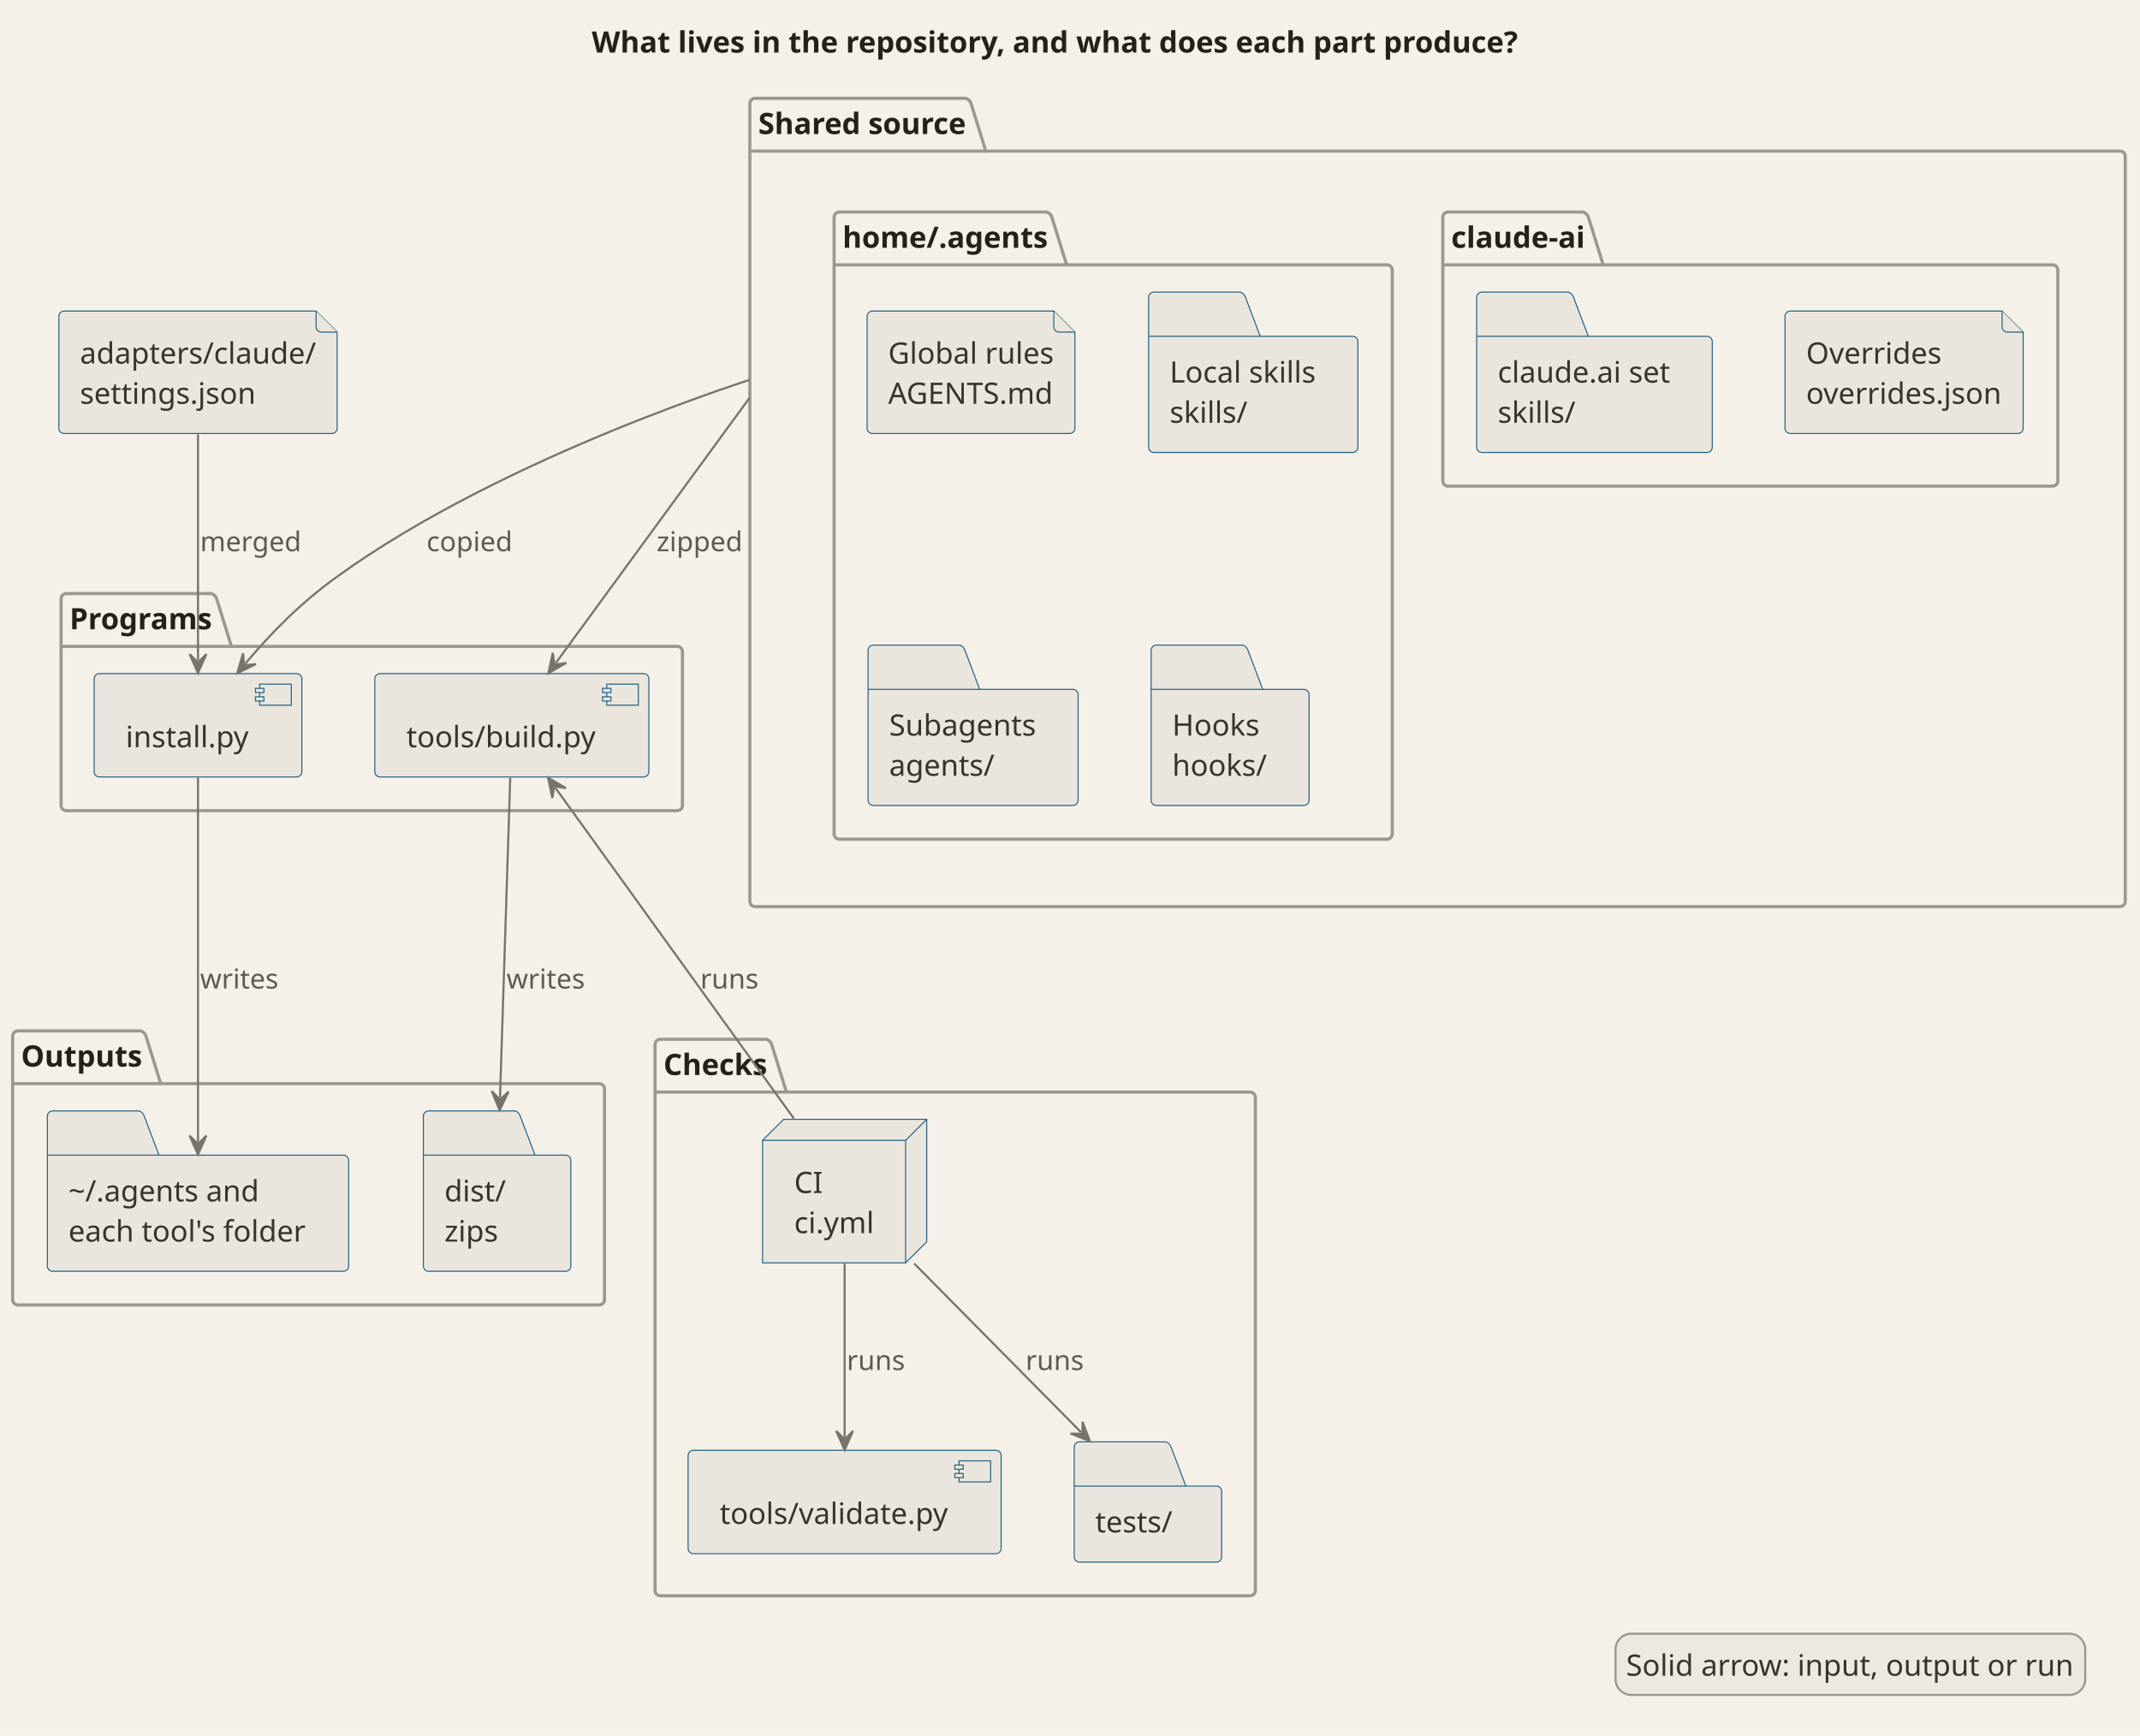
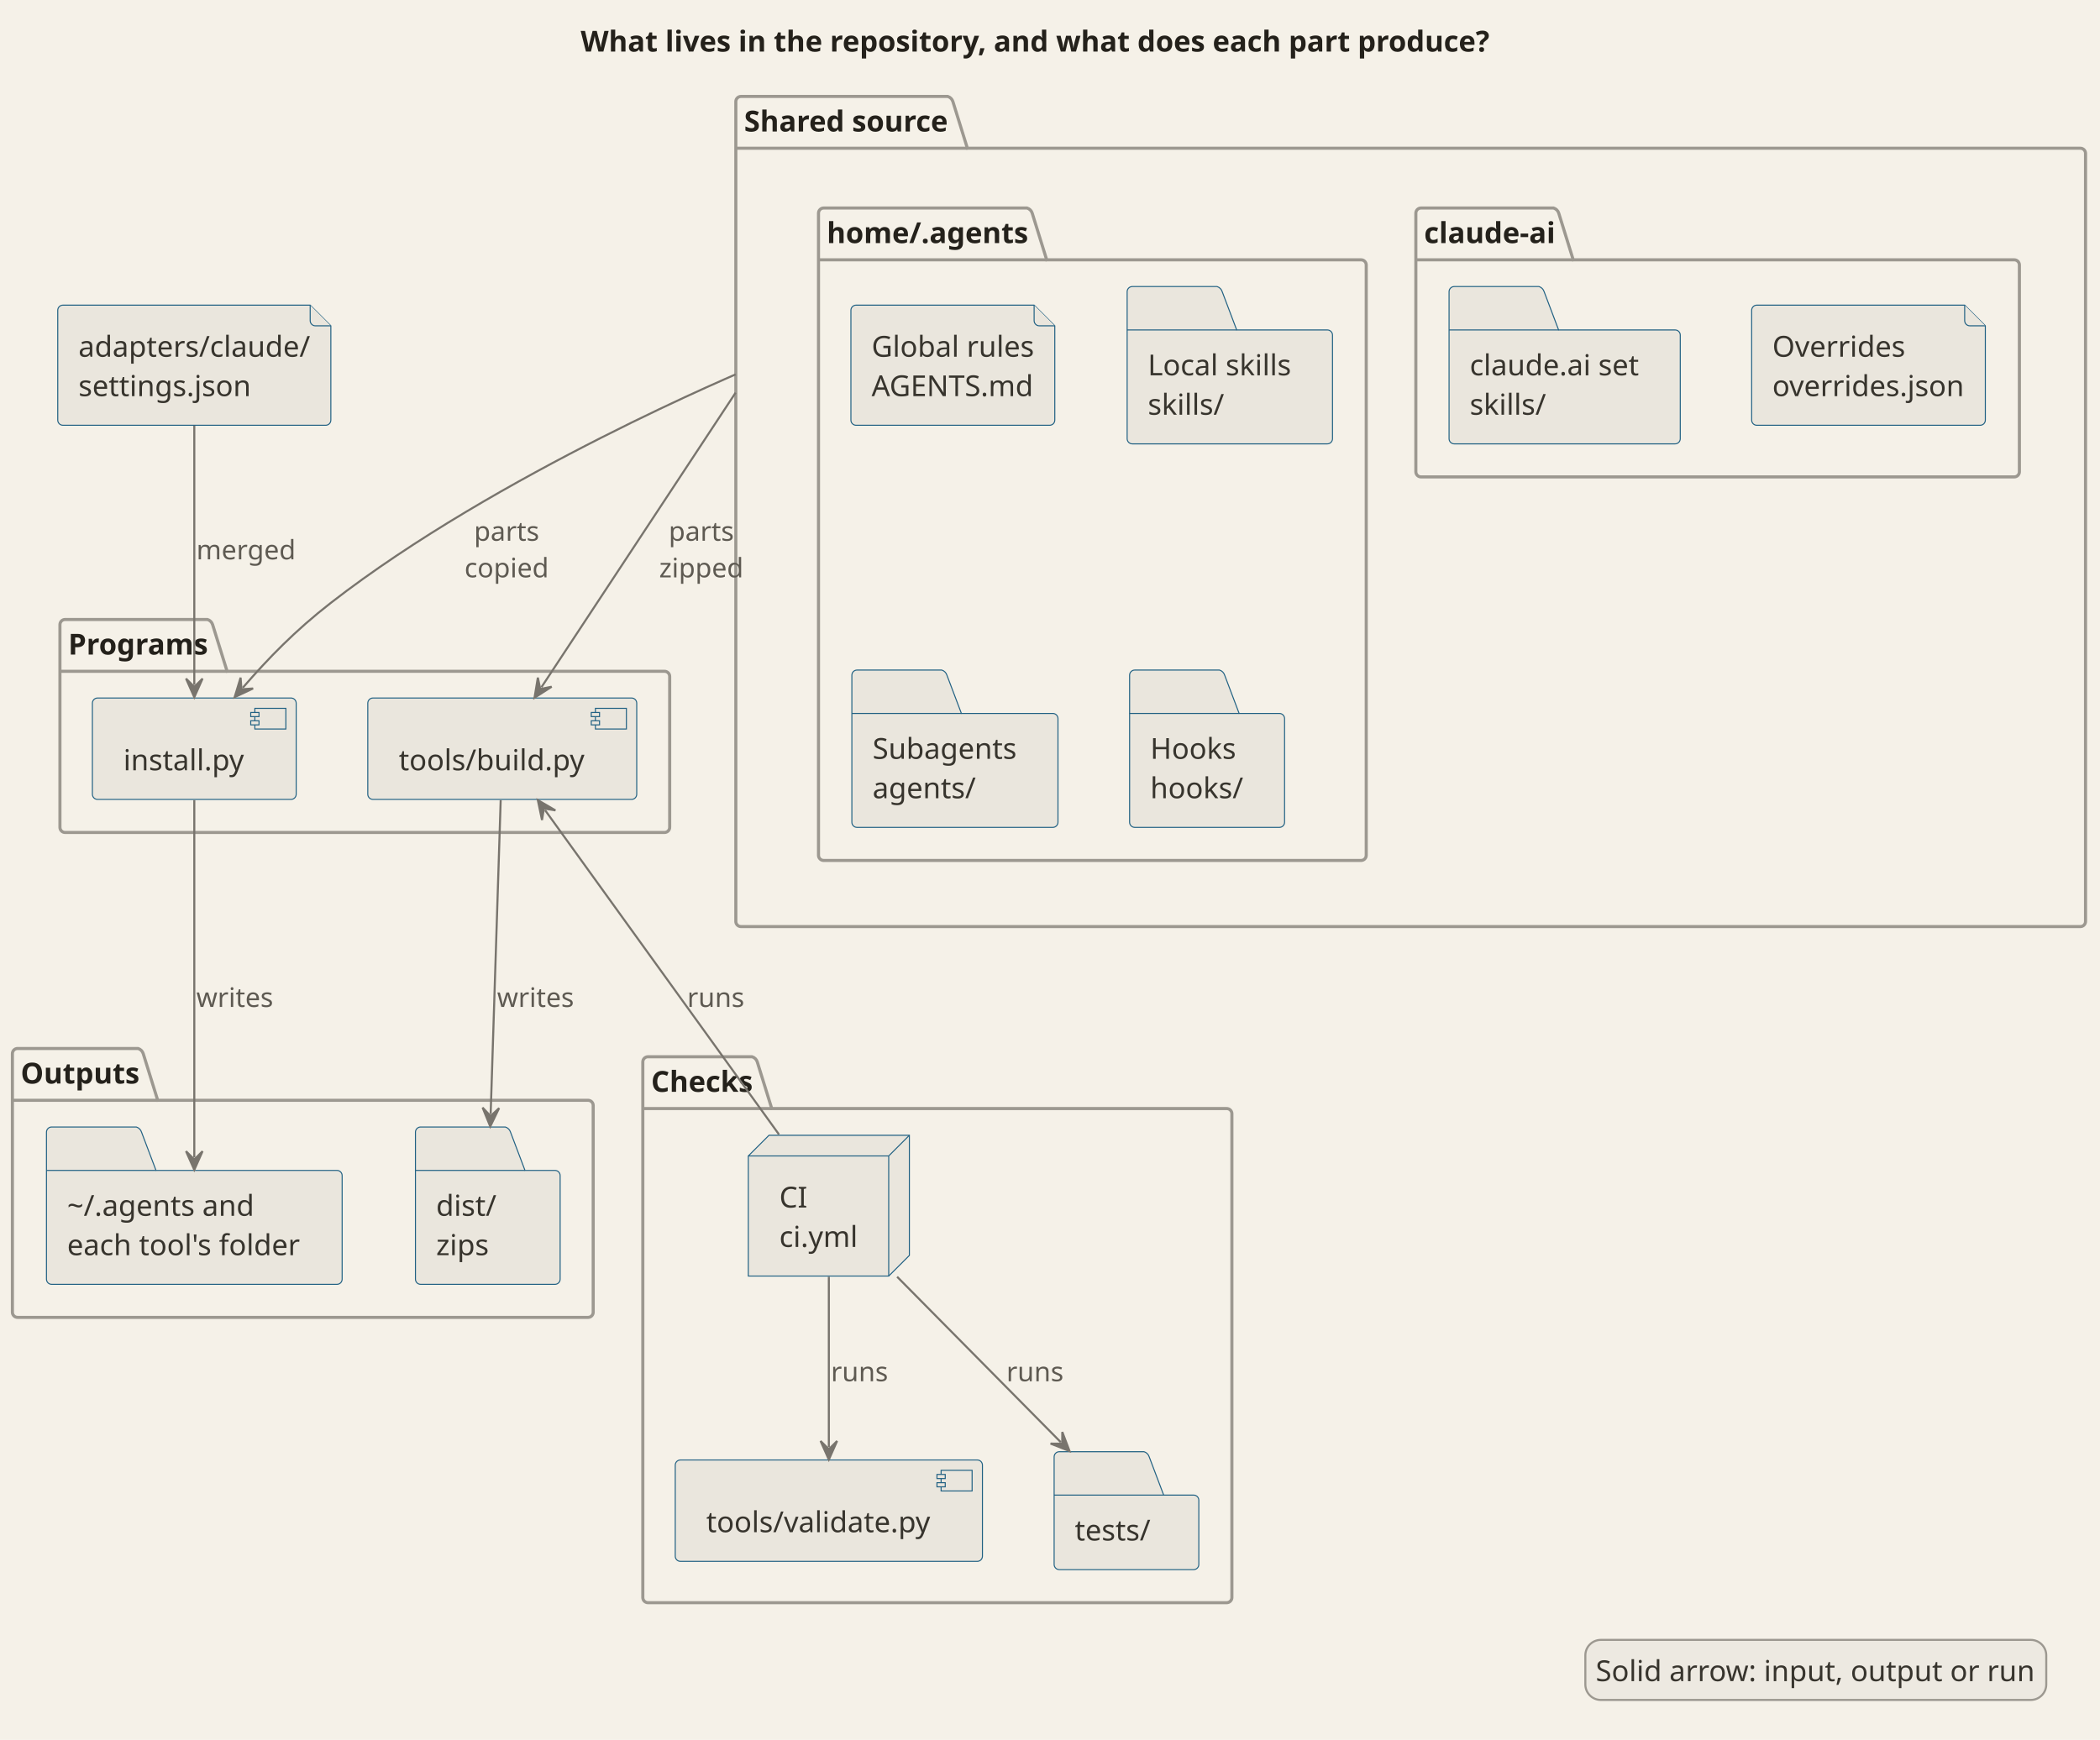
- <svg xmlns="http://www.w3.org/2000/svg" contentStyleType="text/css" data-diagram-type="DESCRIPTION" height="824px" preserveAspectRatio="none" style="width:1016px;height:824px;background:#F5F1E8;" version="1.1" viewBox="0 0 1016 824" width="1016px" zoomAndPan="magnify">
+ <svg xmlns="http://www.w3.org/2000/svg" contentStyleType="text/css" data-diagram-type="DESCRIPTION" height="842px" preserveAspectRatio="none" style="width:1016px;height:842px;background:#F5F1E8;" version="1.1" viewBox="0 0 1016 842" width="1016px" zoomAndPan="magnify">
  <defs />
  <g>
-     <rect fill="#F5F1E8" height="824" style="stroke:none;stroke-width:1;" width="1016" x="0" y="0" />
+     <rect fill="#F5F1E8" height="842" style="stroke:none;stroke-width:1;" width="1016" x="0" y="0" />
    <text fill="#24211B" font-family="sans-serif" font-size="14" font-weight="bold" lengthAdjust="spacing" textLength="440.116" x="280.942" y="24.966">What lives in the repository, and what does each part produce?</text>
    <g class="cluster" data-entity="source" data-source-line="6" data-uid="ent0003" id="cluster_source">
-       <path d="M358.5,46.67 L458.522,46.67 A3.75,3.75 0 0 1 461.022,49.17 L468.022,71.738 L1006.5,71.738 A2.5,2.5 0 0 1 1009,74.238 L1009,427.91 A2.5,2.5 0 0 1 1006.5,430.41 L358.5,430.41 A2.5,2.5 0 0 1 356,427.91 L356,49.17 A2.5,2.5 0 0 1 358.5,46.67" fill="#F5F1E8" style="stroke:#9C9890;stroke-width:1.5;" />
+       <path d="M358.5,46.67 L458.522,46.67 A3.75,3.75 0 0 1 461.022,49.17 L468.022,71.738 L1006.5,71.738 A2.5,2.5 0 0 1 1009,74.238 L1009,445.91 A2.5,2.5 0 0 1 1006.5,448.41 L358.5,448.41 A2.5,2.5 0 0 1 356,445.91 L356,49.17 A2.5,2.5 0 0 1 358.5,46.67" fill="#F5F1E8" style="stroke:#9C9890;stroke-width:1.5;" />
      <line style="stroke:#9C9890;stroke-width:1.5;" x1="356" x2="468.022" y1="71.738" y2="71.738" />
      <text fill="#24211B" font-family="sans-serif" font-size="14" font-weight="bold" lengthAdjust="spacing" textLength="99.022" x="360" y="63.636">Shared source</text>
    </g>
    <g class="cluster" data-entity="home" data-source-line="7" data-uid="ent0004" id="cluster_home">
-       <path d="M398.5,100.67 L496.898,100.67 A3.75,3.75 0 0 1 499.398,103.17 L506.398,125.738 L658.5,125.738 A2.5,2.5 0 0 1 661,128.238 L661,395.91 A2.5,2.5 0 0 1 658.5,398.41 L398.5,398.41 A2.5,2.5 0 0 1 396,395.91 L396,103.17 A2.5,2.5 0 0 1 398.5,100.67" fill="#F5F1E8" style="stroke:#9C9890;stroke-width:1.5;" />
+       <path d="M398.5,100.67 L496.898,100.67 A3.75,3.75 0 0 1 499.398,103.17 L506.398,125.738 L658.5,125.738 A2.5,2.5 0 0 1 661,128.238 L661,413.91 A2.5,2.5 0 0 1 658.5,416.41 L398.5,416.41 A2.5,2.5 0 0 1 396,413.91 L396,103.17 A2.5,2.5 0 0 1 398.5,100.67" fill="#F5F1E8" style="stroke:#9C9890;stroke-width:1.5;" />
      <line style="stroke:#9C9890;stroke-width:1.5;" x1="396" x2="506.398" y1="125.738" y2="125.738" />
      <text fill="#24211B" font-family="sans-serif" font-size="14" font-weight="bold" lengthAdjust="spacing" textLength="97.398" x="400" y="117.636">home/.agents</text>
    </g>
    <g class="cluster" data-entity="online" data-source-line="13" data-uid="ent0009" id="cluster_online">
      <path d="M687.5,100.67 L751.64,100.67 A3.75,3.75 0 0 1 754.14,103.17 L761.14,125.738 L974.5,125.738 A2.5,2.5 0 0 1 977,128.238 L977,228.3 A2.5,2.5 0 0 1 974.5,230.8 L687.5,230.8 A2.5,2.5 0 0 1 685,228.3 L685,103.17 A2.5,2.5 0 0 1 687.5,100.67" fill="#F5F1E8" style="stroke:#9C9890;stroke-width:1.5;" />
      <line style="stroke:#9C9890;stroke-width:1.5;" x1="685" x2="761.14" y1="125.738" y2="125.738" />
      <text fill="#24211B" font-family="sans-serif" font-size="14" font-weight="bold" lengthAdjust="spacing" textLength="63.14" x="689" y="117.636">claude-ai</text>
    </g>
    <g class="cluster" data-entity="Programs" data-source-line="18" data-uid="ent0012" id="cluster_Programs">
-       <path d="M31.5,281.8 L100.372,281.8 A3.75,3.75 0 0 1 102.872,284.3 L109.872,306.868 L321.5,306.868 A2.5,2.5 0 0 1 324,309.368 L324,382.37 A2.5,2.5 0 0 1 321.5,384.87 L31.5,384.87 A2.5,2.5 0 0 1 29,382.37 L29,284.3 A2.5,2.5 0 0 1 31.5,281.8" fill="#F5F1E8" style="stroke:#9C9890;stroke-width:1.5;" />
-       <line style="stroke:#9C9890;stroke-width:1.5;" x1="29" x2="109.872" y1="306.868" y2="306.868" />
-       <text fill="#24211B" font-family="sans-serif" font-size="14" font-weight="bold" lengthAdjust="spacing" textLength="67.872" x="33" y="298.766">Programs</text>
+       <path d="M31.5,299.8 L100.372,299.8 A3.75,3.75 0 0 1 102.872,302.3 L109.872,324.868 L321.5,324.868 A2.5,2.5 0 0 1 324,327.368 L324,400.37 A2.5,2.5 0 0 1 321.5,402.87 L31.5,402.87 A2.5,2.5 0 0 1 29,400.37 L29,302.3 A2.5,2.5 0 0 1 31.5,299.8" fill="#F5F1E8" style="stroke:#9C9890;stroke-width:1.5;" />
+       <line style="stroke:#9C9890;stroke-width:1.5;" x1="29" x2="109.872" y1="324.868" y2="324.868" />
+       <text fill="#24211B" font-family="sans-serif" font-size="14" font-weight="bold" lengthAdjust="spacing" textLength="67.872" x="33" y="316.766">Programs</text>
    </g>
    <g class="cluster" data-entity="Outputs" data-source-line="23" data-uid="ent0015" id="cluster_Outputs">
-       <path d="M8.5,489.41 L66.802,489.41 A3.75,3.75 0 0 1 69.302,491.91 L76.302,514.478 L284.5,514.478 A2.5,2.5 0 0 1 287,516.978 L287,617.04 A2.5,2.5 0 0 1 284.5,619.54 L8.5,619.54 A2.5,2.5 0 0 1 6,617.04 L6,491.91 A2.5,2.5 0 0 1 8.5,489.41" fill="#F5F1E8" style="stroke:#9C9890;stroke-width:1.5;" />
-       <line style="stroke:#9C9890;stroke-width:1.5;" x1="6" x2="76.302" y1="514.478" y2="514.478" />
-       <text fill="#24211B" font-family="sans-serif" font-size="14" font-weight="bold" lengthAdjust="spacing" textLength="57.302" x="10" y="506.376">Outputs</text>
+       <path d="M8.5,507.41 L66.802,507.41 A3.75,3.75 0 0 1 69.302,509.91 L76.302,532.478 L284.5,532.478 A2.5,2.5 0 0 1 287,534.978 L287,635.04 A2.5,2.5 0 0 1 284.5,637.54 L8.5,637.54 A2.5,2.5 0 0 1 6,635.04 L6,509.91 A2.5,2.5 0 0 1 8.5,507.41" fill="#F5F1E8" style="stroke:#9C9890;stroke-width:1.5;" />
+       <line style="stroke:#9C9890;stroke-width:1.5;" x1="6" x2="76.302" y1="532.478" y2="532.478" />
+       <text fill="#24211B" font-family="sans-serif" font-size="14" font-weight="bold" lengthAdjust="spacing" textLength="57.302" x="10" y="524.376">Outputs</text>
    </g>
    <g class="cluster" data-entity="Checks" data-source-line="28" data-uid="ent0018" id="cluster_Checks">
-       <path d="M313.5,493.41 L363.878,493.41 A3.75,3.75 0 0 1 366.378,495.91 L373.378,518.478 L593.5,518.478 A2.5,2.5 0 0 1 596,520.978 L596,755.11 A2.5,2.5 0 0 1 593.5,757.61 L313.5,757.61 A2.5,2.5 0 0 1 311,755.11 L311,495.91 A2.5,2.5 0 0 1 313.5,493.41" fill="#F5F1E8" style="stroke:#9C9890;stroke-width:1.5;" />
-       <line style="stroke:#9C9890;stroke-width:1.5;" x1="311" x2="373.378" y1="518.478" y2="518.478" />
-       <text fill="#24211B" font-family="sans-serif" font-size="14" font-weight="bold" lengthAdjust="spacing" textLength="49.378" x="315" y="510.376">Checks</text>
+       <path d="M313.5,511.41 L363.878,511.41 A3.75,3.75 0 0 1 366.378,513.91 L373.378,536.478 L593.5,536.478 A2.5,2.5 0 0 1 596,538.978 L596,773.11 A2.5,2.5 0 0 1 593.5,775.61 L313.5,775.61 A2.5,2.5 0 0 1 311,773.11 L311,513.91 A2.5,2.5 0 0 1 313.5,511.41" fill="#F5F1E8" style="stroke:#9C9890;stroke-width:1.5;" />
+       <line style="stroke:#9C9890;stroke-width:1.5;" x1="311" x2="373.378" y1="536.478" y2="536.478" />
+       <text fill="#24211B" font-family="sans-serif" font-size="14" font-weight="bold" lengthAdjust="spacing" textLength="49.378" x="315" y="528.376">Checks</text>
    </g>
    <g class="entity" data-entity="rules" data-source-line="8" data-uid="ent0005" id="entity_rules">
      <path d="M411.68,150.17 L411.68,203.306 A2.5,2.5 0 0 0 414.18,205.806 L507.818,205.806 A2.5,2.5 0 0 0 510.318,203.306 L510.318,157.67 L500.318,147.67 L414.18,147.67 A2.5,2.5 0 0 0 411.68,150.17" fill="#EAE6DD" style="stroke:#216183;stroke-width:0.5;" />
      <path d="M500.318,147.67 L500.318,155.17 A2.5,2.5 0 0 0 502.818,157.67 L510.318,157.67" fill="#EAE6DD" style="stroke:#216183;stroke-width:0.5;" />
      <text fill="#37342D" font-family="sans-serif" font-size="14" lengthAdjust="spacing" textLength="78.638" x="421.68" y="172.636">Global rules</text>
      <text fill="#37342D" font-family="sans-serif" font-size="14" lengthAdjust="spacing" textLength="78.484" x="421.68" y="191.704">AGENTS.md</text>
    </g>
    <g class="entity" data-entity="skills" data-source-line="9" data-uid="ent0006" id="entity_skills">
      <path d="M547.82,138.67 L588.82,138.67 A3.75,3.75 0 0 1 591.32,141.17 L598.32,159.67 L642.176,159.67 A2.5,2.5 0 0 1 644.676,162.17 L644.676,212.306 A2.5,2.5 0 0 1 642.176,214.806 L547.82,214.806 A2.5,2.5 0 0 1 545.32,212.306 L545.32,141.17 A2.5,2.5 0 0 1 547.82,138.67" fill="#EAE6DD" style="stroke:#216183;stroke-width:0.5;" />
      <line style="stroke:#216183;stroke-width:0.5;" x1="545.32" x2="598.32" y1="159.67" y2="159.67" />
      <text fill="#37342D" font-family="sans-serif" font-size="14" lengthAdjust="spacing" textLength="69.356" x="555.32" y="181.636">Local skills</text>
      <text fill="#37342D" font-family="sans-serif" font-size="14" lengthAdjust="spacing" textLength="36.932" x="555.32" y="200.704">skills/</text>
    </g>
    <g class="entity" data-entity="agents" data-source-line="10" data-uid="ent0007" id="entity_agents">
-       <path d="M414.64,306.27 L455.64,306.27 A3.75,3.75 0 0 1 458.14,308.77 L465.14,327.27 L509.36,327.27 A2.5,2.5 0 0 1 511.86,329.77 L511.86,379.906 A2.5,2.5 0 0 1 509.36,382.406 L414.64,382.406 A2.5,2.5 0 0 1 412.14,379.906 L412.14,308.77 A2.5,2.5 0 0 1 414.64,306.27" fill="#EAE6DD" style="stroke:#216183;stroke-width:0.5;" />
-       <line style="stroke:#216183;stroke-width:0.5;" x1="412.14" x2="465.14" y1="327.27" y2="327.27" />
-       <text fill="#37342D" font-family="sans-serif" font-size="14" lengthAdjust="spacing" textLength="69.72" x="422.14" y="349.236">Subagents</text>
-       <text fill="#37342D" font-family="sans-serif" font-size="14" lengthAdjust="spacing" textLength="49.98" x="422.14" y="368.304">agents/</text>
+       <path d="M414.64,324.27 L455.64,324.27 A3.75,3.75 0 0 1 458.14,326.77 L465.14,345.27 L509.36,345.27 A2.5,2.5 0 0 1 511.86,347.77 L511.86,397.906 A2.5,2.5 0 0 1 509.36,400.406 L414.64,400.406 A2.5,2.5 0 0 1 412.14,397.906 L412.14,326.77 A2.5,2.5 0 0 1 414.64,324.27" fill="#EAE6DD" style="stroke:#216183;stroke-width:0.5;" />
+       <line style="stroke:#216183;stroke-width:0.5;" x1="412.14" x2="465.14" y1="345.27" y2="345.27" />
+       <text fill="#37342D" font-family="sans-serif" font-size="14" lengthAdjust="spacing" textLength="69.72" x="422.14" y="367.236">Subagents</text>
+       <text fill="#37342D" font-family="sans-serif" font-size="14" lengthAdjust="spacing" textLength="49.98" x="422.14" y="386.304">agents/</text>
    </g>
    <g class="entity" data-entity="hooks" data-source-line="11" data-uid="ent0008" id="entity_hooks">
-       <path d="M549.01,306.27 L590.01,306.27 A3.75,3.75 0 0 1 592.51,308.77 L599.51,327.27 L618.992,327.27 A2.5,2.5 0 0 1 621.492,329.77 L621.492,379.906 A2.5,2.5 0 0 1 618.992,382.406 L549.01,382.406 A2.5,2.5 0 0 1 546.51,379.906 L546.51,308.77 A2.5,2.5 0 0 1 549.01,306.27" fill="#EAE6DD" style="stroke:#216183;stroke-width:0.5;" />
-       <line style="stroke:#216183;stroke-width:0.5;" x1="546.51" x2="599.51" y1="327.27" y2="327.27" />
-       <text fill="#37342D" font-family="sans-serif" font-size="14" lengthAdjust="spacing" textLength="41.496" x="556.51" y="349.236">Hooks</text>
-       <text fill="#37342D" font-family="sans-serif" font-size="14" lengthAdjust="spacing" textLength="44.982" x="556.51" y="368.304">hooks/</text>
+       <path d="M549.01,324.27 L590.01,324.27 A3.75,3.75 0 0 1 592.51,326.77 L599.51,345.27 L618.992,345.27 A2.5,2.5 0 0 1 621.492,347.77 L621.492,397.906 A2.5,2.5 0 0 1 618.992,400.406 L549.01,400.406 A2.5,2.5 0 0 1 546.51,397.906 L546.51,326.77 A2.5,2.5 0 0 1 549.01,324.27" fill="#EAE6DD" style="stroke:#216183;stroke-width:0.5;" />
+       <line style="stroke:#216183;stroke-width:0.5;" x1="546.51" x2="599.51" y1="345.27" y2="345.27" />
+       <text fill="#37342D" font-family="sans-serif" font-size="14" lengthAdjust="spacing" textLength="41.496" x="556.51" y="367.236">Hooks</text>
+       <text fill="#37342D" font-family="sans-serif" font-size="14" lengthAdjust="spacing" textLength="44.982" x="556.51" y="386.304">hooks/</text>
    </g>
    <g class="entity" data-entity="webskills" data-source-line="14" data-uid="ent0010" id="entity_webskills">
      <path d="M703.57,138.67 L744.57,138.67 A3.75,3.75 0 0 1 747.07,141.17 L754.07,159.67 L810.428,159.67 A2.5,2.5 0 0 1 812.928,162.17 L812.928,212.306 A2.5,2.5 0 0 1 810.428,214.806 L703.57,214.806 A2.5,2.5 0 0 1 701.07,212.306 L701.07,141.17 A2.5,2.5 0 0 1 703.57,138.67" fill="#EAE6DD" style="stroke:#216183;stroke-width:0.5;" />
      <line style="stroke:#216183;stroke-width:0.5;" x1="701.07" x2="754.07" y1="159.67" y2="159.67" />
      <text fill="#37342D" font-family="sans-serif" font-size="14" lengthAdjust="spacing" textLength="81.858" x="711.07" y="181.636">claude.ai set</text>
      <text fill="#37342D" font-family="sans-serif" font-size="14" lengthAdjust="spacing" textLength="36.932" x="711.07" y="200.704">skills/</text>
    </g>
    <g class="entity" data-entity="overrides" data-source-line="15" data-uid="ent0011" id="entity_overrides">
      <path d="M847.47,150.17 L847.47,203.306 A2.5,2.5 0 0 0 849.97,205.806 L958.028,205.806 A2.5,2.5 0 0 0 960.528,203.306 L960.528,157.67 L950.528,147.67 L849.97,147.67 A2.5,2.5 0 0 0 847.47,150.17" fill="#EAE6DD" style="stroke:#216183;stroke-width:0.5;" />
      <path d="M950.528,147.67 L950.528,155.17 A2.5,2.5 0 0 0 953.028,157.67 L960.528,157.67" fill="#EAE6DD" style="stroke:#216183;stroke-width:0.5;" />
      <text fill="#37342D" font-family="sans-serif" font-size="14" lengthAdjust="spacing" textLength="64.33" x="857.47" y="172.636">Overrides</text>
      <text fill="#37342D" font-family="sans-serif" font-size="14" lengthAdjust="spacing" textLength="93.058" x="857.47" y="191.704">overrides.json</text>
    </g>
    <g class="entity" data-entity="install" data-source-line="19" data-uid="ent0013" id="entity_install">
-       <rect fill="#EAE6DD" height="49.068" rx="2.5" ry="2.5" style="stroke:#216183;stroke-width:0.5;" width="98.604" x="44.7" y="319.8" />
-       <rect fill="#EAE6DD" height="10" style="stroke:#216183;stroke-width:0.5;" width="15" x="123.304" y="324.8" />
-       <rect fill="#EAE6DD" height="2" style="stroke:#216183;stroke-width:0.5;" width="4" x="121.304" y="326.8" />
-       <rect fill="#EAE6DD" height="2" style="stroke:#216183;stroke-width:0.5;" width="4" x="121.304" y="330.8" />
-       <text fill="#37342D" font-family="sans-serif" font-size="14" lengthAdjust="spacing" textLength="58.604" x="59.7" y="354.766">install.py</text>
+       <rect fill="#EAE6DD" height="49.068" rx="2.5" ry="2.5" style="stroke:#216183;stroke-width:0.5;" width="98.604" x="44.7" y="337.8" />
+       <rect fill="#EAE6DD" height="10" style="stroke:#216183;stroke-width:0.5;" width="15" x="123.304" y="342.8" />
+       <rect fill="#EAE6DD" height="2" style="stroke:#216183;stroke-width:0.5;" width="4" x="121.304" y="344.8" />
+       <rect fill="#EAE6DD" height="2" style="stroke:#216183;stroke-width:0.5;" width="4" x="121.304" y="348.8" />
+       <text fill="#37342D" font-family="sans-serif" font-size="14" lengthAdjust="spacing" textLength="58.604" x="59.7" y="372.766">install.py</text>
    </g>
    <g class="entity" data-entity="build" data-source-line="20" data-uid="ent0014" id="entity_build">
-       <rect fill="#EAE6DD" height="49.068" rx="2.5" ry="2.5" style="stroke:#216183;stroke-width:0.5;" width="130.118" x="177.94" y="319.8" />
-       <rect fill="#EAE6DD" height="10" style="stroke:#216183;stroke-width:0.5;" width="15" x="288.058" y="324.8" />
-       <rect fill="#EAE6DD" height="2" style="stroke:#216183;stroke-width:0.5;" width="4" x="286.058" y="326.8" />
-       <rect fill="#EAE6DD" height="2" style="stroke:#216183;stroke-width:0.5;" width="4" x="286.058" y="330.8" />
-       <text fill="#37342D" font-family="sans-serif" font-size="14" lengthAdjust="spacing" textLength="90.118" x="192.94" y="354.766">tools/build.py</text>
+       <rect fill="#EAE6DD" height="49.068" rx="2.5" ry="2.5" style="stroke:#216183;stroke-width:0.5;" width="130.118" x="177.94" y="337.8" />
+       <rect fill="#EAE6DD" height="10" style="stroke:#216183;stroke-width:0.5;" width="15" x="288.058" y="342.8" />
+       <rect fill="#EAE6DD" height="2" style="stroke:#216183;stroke-width:0.5;" width="4" x="286.058" y="344.8" />
+       <rect fill="#EAE6DD" height="2" style="stroke:#216183;stroke-width:0.5;" width="4" x="286.058" y="348.8" />
+       <text fill="#37342D" font-family="sans-serif" font-size="14" lengthAdjust="spacing" textLength="90.118" x="192.94" y="372.766">tools/build.py</text>
    </g>
    <g class="entity" data-entity="installed" data-source-line="24" data-uid="ent0016" id="entity_installed">
-       <path d="M24.98,527.41 L65.98,527.41 A3.75,3.75 0 0 1 68.48,529.91 L75.48,548.41 L163.03,548.41 A2.5,2.5 0 0 1 165.53,550.91 L165.53,601.046 A2.5,2.5 0 0 1 163.03,603.546 L24.98,603.546 A2.5,2.5 0 0 1 22.48,601.046 L22.48,529.91 A2.5,2.5 0 0 1 24.98,527.41" fill="#EAE6DD" style="stroke:#216183;stroke-width:0.5;" />
-       <line style="stroke:#216183;stroke-width:0.5;" x1="22.48" x2="75.48" y1="548.41" y2="548.41" />
-       <text fill="#37342D" font-family="sans-serif" font-size="14" lengthAdjust="spacing" textLength="90.496" x="32.48" y="570.376">~/.agents and</text>
-       <text fill="#37342D" font-family="sans-serif" font-size="14" lengthAdjust="spacing" textLength="113.05" x="32.48" y="589.444">each tool's folder</text>
+       <path d="M24.98,545.41 L65.98,545.41 A3.75,3.75 0 0 1 68.48,547.91 L75.48,566.41 L163.03,566.41 A2.5,2.5 0 0 1 165.53,568.91 L165.53,619.046 A2.5,2.5 0 0 1 163.03,621.546 L24.98,621.546 A2.5,2.5 0 0 1 22.48,619.046 L22.48,547.91 A2.5,2.5 0 0 1 24.98,545.41" fill="#EAE6DD" style="stroke:#216183;stroke-width:0.5;" />
+       <line style="stroke:#216183;stroke-width:0.5;" x1="22.48" x2="75.48" y1="566.41" y2="566.41" />
+       <text fill="#37342D" font-family="sans-serif" font-size="14" lengthAdjust="spacing" textLength="90.496" x="32.48" y="588.376">~/.agents and</text>
+       <text fill="#37342D" font-family="sans-serif" font-size="14" lengthAdjust="spacing" textLength="113.05" x="32.48" y="607.444">each tool's folder</text>
    </g>
    <g class="entity" data-entity="dist" data-source-line="25" data-uid="ent0017" id="entity_dist">
-       <path d="M203.5,527.41 L244.5,527.41 A3.75,3.75 0 0 1 247,529.91 L254,548.41 L268.5,548.41 A2.5,2.5 0 0 1 271,550.91 L271,601.046 A2.5,2.5 0 0 1 268.5,603.546 L203.5,603.546 A2.5,2.5 0 0 1 201,601.046 L201,529.91 A2.5,2.5 0 0 1 203.5,527.41" fill="#EAE6DD" style="stroke:#216183;stroke-width:0.5;" />
-       <line style="stroke:#216183;stroke-width:0.5;" x1="201" x2="254" y1="548.41" y2="548.41" />
-       <text fill="#37342D" font-family="sans-serif" font-size="14" lengthAdjust="spacing" textLength="29.19" x="211" y="570.376">dist/</text>
-       <text fill="#37342D" font-family="sans-serif" font-size="14" lengthAdjust="spacing" textLength="25.508" x="211" y="589.444">zips</text>
+       <path d="M203.5,545.41 L244.5,545.41 A3.75,3.75 0 0 1 247,547.91 L254,566.41 L268.5,566.41 A2.5,2.5 0 0 1 271,568.91 L271,619.046 A2.5,2.5 0 0 1 268.5,621.546 L203.5,621.546 A2.5,2.5 0 0 1 201,619.046 L201,547.91 A2.5,2.5 0 0 1 203.5,545.41" fill="#EAE6DD" style="stroke:#216183;stroke-width:0.5;" />
+       <line style="stroke:#216183;stroke-width:0.5;" x1="201" x2="254" y1="566.41" y2="566.41" />
+       <text fill="#37342D" font-family="sans-serif" font-size="14" lengthAdjust="spacing" textLength="29.19" x="211" y="588.376">dist/</text>
+       <text fill="#37342D" font-family="sans-serif" font-size="14" lengthAdjust="spacing" textLength="25.508" x="211" y="607.444">zips</text>
    </g>
    <g class="entity" data-entity="ci" data-source-line="29" data-uid="ent0019" id="entity_ci">
-       <polygon fill="#EAE6DD" points="362.04,541.41,372.04,531.41,439.966,531.41,439.966,589.546,429.966,599.546,362.04,599.546,362.04,541.41" style="stroke:#216183;stroke-width:0.5;" />
-       <line style="stroke:#216183;stroke-width:0.5;" x1="429.966" x2="439.966" y1="541.41" y2="531.41" />
-       <line style="stroke:#216183;stroke-width:0.5;" x1="362.04" x2="429.966" y1="541.41" y2="541.41" />
-       <line style="stroke:#216183;stroke-width:0.5;" x1="429.966" x2="429.966" y1="541.41" y2="599.546" />
-       <text fill="#37342D" font-family="sans-serif" font-size="14" lengthAdjust="spacing" textLength="13.594" x="377.04" y="566.376">CI</text>
-       <text fill="#37342D" font-family="sans-serif" font-size="14" lengthAdjust="spacing" textLength="37.926" x="377.04" y="585.444">ci.yml</text>
+       <polygon fill="#EAE6DD" points="362.04,559.41,372.04,549.41,439.966,549.41,439.966,607.546,429.966,617.546,362.04,617.546,362.04,559.41" style="stroke:#216183;stroke-width:0.5;" />
+       <line style="stroke:#216183;stroke-width:0.5;" x1="429.966" x2="439.966" y1="559.41" y2="549.41" />
+       <line style="stroke:#216183;stroke-width:0.5;" x1="362.04" x2="429.966" y1="559.41" y2="559.41" />
+       <line style="stroke:#216183;stroke-width:0.5;" x1="429.966" x2="429.966" y1="559.41" y2="617.546" />
+       <text fill="#37342D" font-family="sans-serif" font-size="14" lengthAdjust="spacing" textLength="13.594" x="377.04" y="584.376">CI</text>
+       <text fill="#37342D" font-family="sans-serif" font-size="14" lengthAdjust="spacing" textLength="37.926" x="377.04" y="603.444">ci.yml</text>
    </g>
    <g class="entity" data-entity="validate" data-source-line="30" data-uid="ent0020" id="entity_validate">
-       <rect fill="#EAE6DD" height="49.068" rx="2.5" ry="2.5" style="stroke:#216183;stroke-width:0.5;" width="148.626" x="326.69" y="688.54" />
-       <rect fill="#EAE6DD" height="10" style="stroke:#216183;stroke-width:0.5;" width="15" x="455.316" y="693.54" />
-       <rect fill="#EAE6DD" height="2" style="stroke:#216183;stroke-width:0.5;" width="4" x="453.316" y="695.54" />
-       <rect fill="#EAE6DD" height="2" style="stroke:#216183;stroke-width:0.5;" width="4" x="453.316" y="699.54" />
-       <text fill="#37342D" font-family="sans-serif" font-size="14" lengthAdjust="spacing" textLength="108.626" x="341.69" y="723.506">tools/validate.py</text>
+       <rect fill="#EAE6DD" height="49.068" rx="2.5" ry="2.5" style="stroke:#216183;stroke-width:0.5;" width="148.626" x="326.69" y="706.54" />
+       <rect fill="#EAE6DD" height="10" style="stroke:#216183;stroke-width:0.5;" width="15" x="455.316" y="711.54" />
+       <rect fill="#EAE6DD" height="2" style="stroke:#216183;stroke-width:0.5;" width="4" x="453.316" y="713.54" />
+       <rect fill="#EAE6DD" height="2" style="stroke:#216183;stroke-width:0.5;" width="4" x="453.316" y="717.54" />
+       <text fill="#37342D" font-family="sans-serif" font-size="14" lengthAdjust="spacing" textLength="108.626" x="341.69" y="741.506">tools/validate.py</text>
    </g>
    <g class="entity" data-entity="tests" data-source-line="31" data-uid="ent0021" id="entity_tests">
-       <path d="M512.5,684.54 L553.5,684.54 A3.75,3.75 0 0 1 556,687.04 L563,705.54 L577.5,705.54 A2.5,2.5 0 0 1 580,708.04 L580,739.108 A2.5,2.5 0 0 1 577.5,741.608 L512.5,741.608 A2.5,2.5 0 0 1 510,739.108 L510,687.04 A2.5,2.5 0 0 1 512.5,684.54" fill="#EAE6DD" style="stroke:#216183;stroke-width:0.5;" />
-       <line style="stroke:#216183;stroke-width:0.5;" x1="510" x2="563" y1="705.54" y2="705.54" />
-       <text fill="#37342D" font-family="sans-serif" font-size="14" lengthAdjust="spacing" textLength="36.624" x="520" y="727.506">tests/</text>
+       <path d="M512.5,702.54 L553.5,702.54 A3.75,3.75 0 0 1 556,705.04 L563,723.54 L577.5,723.54 A2.5,2.5 0 0 1 580,726.04 L580,757.108 A2.5,2.5 0 0 1 577.5,759.608 L512.5,759.608 A2.5,2.5 0 0 1 510,757.108 L510,705.04 A2.5,2.5 0 0 1 512.5,702.54" fill="#EAE6DD" style="stroke:#216183;stroke-width:0.5;" />
+       <line style="stroke:#216183;stroke-width:0.5;" x1="510" x2="563" y1="723.54" y2="723.54" />
+       <text fill="#37342D" font-family="sans-serif" font-size="14" lengthAdjust="spacing" textLength="36.624" x="520" y="745.506">tests/</text>
    </g>
    <g class="entity" data-entity="adapters" data-source-line="4" data-uid="ent0002" id="entity_adapters">
      <path d="M27.94,150.17 L27.94,203.306 A2.5,2.5 0 0 0 30.44,205.806 L157.566,205.806 A2.5,2.5 0 0 0 160.066,203.306 L160.066,157.67 L150.066,147.67 L30.44,147.67 A2.5,2.5 0 0 0 27.94,150.17" fill="#EAE6DD" style="stroke:#216183;stroke-width:0.5;" />
      <path d="M150.066,147.67 L150.066,155.17 A2.5,2.5 0 0 0 152.566,157.67 L160.066,157.67" fill="#EAE6DD" style="stroke:#216183;stroke-width:0.5;" />
      <text fill="#37342D" font-family="sans-serif" font-size="14" lengthAdjust="spacing" textLength="112.126" x="37.94" y="172.636">adapters/claude/</text>
      <text fill="#37342D" font-family="sans-serif" font-size="14" lengthAdjust="spacing" textLength="83.482" x="37.94" y="191.704">settings.json</text>
    </g>
    <g class="link" data-entity-1="adapters" data-entity-2="install" data-source-line="34" data-uid="lnk22" id="link_adapters_install">
-       <path d="M94,206.2 C94,238.2 94,283.58 94,313.53" fill="none" id="adapters-to-install" style="stroke:#78746D;stroke-width:1;" />
-       <polygon fill="#78746D" points="94,319.53,98,310.53,94,314.53,90,310.53,94,319.53" style="stroke:#78746D;stroke-width:1;" />
-       <text fill="#5E5A52" font-family="sans-serif" font-size="13" lengthAdjust="spacing" textLength="48.178" x="95" y="261.697">merged</text>
+       <path d="M94,206.02 C94,242.03 94,297.62 94,331.41" fill="none" id="adapters-to-install" style="stroke:#78746D;stroke-width:1;" />
+       <polygon fill="#78746D" points="94,337.41,98,328.41,94,332.41,90,328.41,94,337.41" style="stroke:#78746D;stroke-width:1;" />
+       <text fill="#5E5A52" font-family="sans-serif" font-size="13" lengthAdjust="spacing" textLength="48.178" x="95" y="270.697">merged</text>
    </g>
    <g class="link" data-entity-1="source" data-entity-2="install" data-source-line="35" data-uid="lnk23" id="link_source_install">
-       <path d="M355.858,180.336 C355.336,180.507 354.792,180.687 354.224,180.874 C353.089,181.25 351.865,181.658 350.555,182.099 C347.936,182.98 344.977,183.99 341.716,185.126 C328.671,189.67 310.795,196.222 290.538,204.544 C250.023,221.187 199.98,244.91 160,273.8 C142.06,286.77 128.812,300.447 116.512,315.007" fill="none" id="source-to-install" style="stroke:#78746D;stroke-width:1;" />
-       <polygon fill="#78746D" points="112.64,319.59,121.504,315.296,115.867,315.77,115.392,310.133,112.64,319.59" style="stroke:#78746D;stroke-width:1;" />
-       <text fill="#5E5A52" font-family="sans-serif" font-size="13" lengthAdjust="spacing" textLength="40.781" x="202.51" y="261.697">copied</text>
+       <path d="M355.907,181.182 C355.389,181.407 354.847,181.642 354.282,181.888 C353.154,182.381 351.936,182.914 350.633,183.489 C348.028,184.637 345.084,185.949 341.838,187.414 C328.855,193.275 311.052,201.599 290.841,211.835 C250.42,232.307 200.37,260.43 160,291.8 C142.78,305.18 129.84,318.546 117.46,332.826" fill="none" id="source-to-install" style="stroke:#78746D;stroke-width:1;" />
+       <polygon fill="#78746D" points="113.53,337.36,122.448,333.18,116.805,333.582,116.403,327.939,113.53,337.36" style="stroke:#78746D;stroke-width:1;" />
+       <text fill="#5E5A52" font-family="sans-serif" font-size="13" lengthAdjust="spacing" textLength="31.577" x="229.322" y="261.697">parts</text>
+       <text fill="#5E5A52" font-family="sans-serif" font-size="13" lengthAdjust="spacing" textLength="40.781" x="224.72" y="279.403">copied</text>
    </g>
    <g class="link" data-entity-1="source" data-entity-2="build" data-source-line="36" data-uid="lnk24" id="link_source_build">
-       <path d="M355.853,188.889 C355.76,189.018 355.665,189.148 355.569,189.278 C355.379,189.539 355.185,189.804 354.989,190.073 C354.596,190.611 354.192,191.163 353.778,191.73 C352.95,192.863 352.08,194.055 351.17,195.3 C343.892,205.261 334.107,218.652 323.384,233.327 C301.938,262.677 280.28,292.315 263.89,314.745" fill="none" id="source-to-build" style="stroke:#78746D;stroke-width:1;" />
-       <polygon fill="#78746D" points="260.35,319.59,268.889,314.683,263.3,315.553,262.43,309.963,260.35,319.59" style="stroke:#78746D;stroke-width:1;" />
-       <text fill="#5E5A52" font-family="sans-serif" font-size="13" lengthAdjust="spacing" textLength="40.781" x="311.74" y="261.697">zipped</text>
+       <path d="M355.891,190.042 C354.363,192.361 352.648,194.963 350.773,197.808 C343.272,209.19 333.201,224.47 322.217,241.136 C300.25,274.467 277.932,308.33 261.911,332.64" fill="none" id="source-to-build" style="stroke:#78746D;stroke-width:1;" />
+       <polygon fill="#78746D" points="258.61,337.65,266.902,332.336,261.361,333.475,260.222,327.934,258.61,337.65" style="stroke:#78746D;stroke-width:1;" />
+       <text fill="#5E5A52" font-family="sans-serif" font-size="13" lengthAdjust="spacing" textLength="31.577" x="323.502" y="261.697">parts</text>
+       <text fill="#5E5A52" font-family="sans-serif" font-size="13" lengthAdjust="spacing" textLength="40.781" x="318.9" y="279.403">zipped</text>
    </g>
    <g class="link" data-entity-1="install" data-entity-2="installed" data-source-line="38" data-uid="lnk26" id="link_install_installed">
-       <path d="M94,369.21 C94,407.26 94,496.96 94,542.13" fill="none" id="install-to-installed" style="stroke:#78746D;stroke-width:1;" />
-       <polygon fill="#78746D" points="94,548.13,98,539.13,94,543.13,90,539.13,94,548.13" style="stroke:#78746D;stroke-width:1;" />
-       <text fill="#5E5A52" font-family="sans-serif" font-size="13" lengthAdjust="spacing" textLength="37.193" x="95" y="469.307">writes</text>
+       <path d="M94,387.21 C94,425.26 94,514.96 94,560.13" fill="none" id="install-to-installed" style="stroke:#78746D;stroke-width:1;" />
+       <polygon fill="#78746D" points="94,566.13,98,557.13,94,561.13,90,557.13,94,566.13" style="stroke:#78746D;stroke-width:1;" />
+       <text fill="#5E5A52" font-family="sans-serif" font-size="13" lengthAdjust="spacing" textLength="37.193" x="95" y="487.307">writes</text>
    </g>
    <g class="link" data-entity-1="build" data-entity-2="dist" data-source-line="39" data-uid="lnk27" id="link_build_dist">
-       <path d="M242.24,369.21 C241.02,407.26 238.833,475.963 237.382,521.133" fill="none" id="build-to-dist" style="stroke:#78746D;stroke-width:1;" />
-       <polygon fill="#78746D" points="237.19,527.13,241.477,518.263,237.35,522.133,233.481,518.006,237.19,527.13" style="stroke:#78746D;stroke-width:1;" />
-       <text fill="#5E5A52" font-family="sans-serif" font-size="13" lengthAdjust="spacing" textLength="37.193" x="240.5" y="469.307">writes</text>
+       <path d="M242.24,387.21 C241.02,425.26 238.833,493.963 237.382,539.133" fill="none" id="build-to-dist" style="stroke:#78746D;stroke-width:1;" />
+       <polygon fill="#78746D" points="237.19,545.13,241.477,536.263,237.35,540.133,233.481,536.006,237.19,545.13" style="stroke:#78746D;stroke-width:1;" />
+       <text fill="#5E5A52" font-family="sans-serif" font-size="13" lengthAdjust="spacing" textLength="37.193" x="240.5" y="487.307">writes</text>
    </g>
    <g class="link" data-entity-1="ci" data-entity-2="validate" data-source-line="41" data-uid="lnk28" id="link_ci_validate">
-       <path d="M401,599.88 C401,626.91 401,658.32 401,682.36" fill="none" id="ci-to-validate" style="stroke:#78746D;stroke-width:1;" />
-       <polygon fill="#78746D" points="401,688.36,405,679.36,401,683.36,397,679.36,401,688.36" style="stroke:#78746D;stroke-width:1;" />
-       <text fill="#5E5A52" font-family="sans-serif" font-size="13" lengthAdjust="spacing" textLength="27.664" x="402" y="650.437">runs</text>
+       <path d="M401,617.88 C401,644.91 401,676.32 401,700.36" fill="none" id="ci-to-validate" style="stroke:#78746D;stroke-width:1;" />
+       <polygon fill="#78746D" points="401,706.36,405,697.36,401,701.36,397,697.36,401,706.36" style="stroke:#78746D;stroke-width:1;" />
+       <text fill="#5E5A52" font-family="sans-serif" font-size="13" lengthAdjust="spacing" textLength="27.664" x="402" y="668.437">runs</text>
    </g>
    <g class="link" data-entity-1="ci" data-entity-2="tests" data-source-line="42" data-uid="lnk29" id="link_ci_tests">
-       <path d="M434.04,599.88 C459.28,625.4 489.451,655.903 513.221,679.943" fill="none" id="ci-to-tests" style="stroke:#78746D;stroke-width:1;" />
-       <polygon fill="#78746D" points="517.44,684.21,513.956,674.998,513.924,680.654,508.268,680.622,517.44,684.21" style="stroke:#78746D;stroke-width:1;" />
-       <text fill="#5E5A52" font-family="sans-serif" font-size="13" lengthAdjust="spacing" textLength="27.664" x="486.9" y="650.437">runs</text>
+       <path d="M434.04,617.88 C459.28,643.4 489.451,673.903 513.221,697.943" fill="none" id="ci-to-tests" style="stroke:#78746D;stroke-width:1;" />
+       <polygon fill="#78746D" points="517.44,702.21,513.956,692.998,513.924,698.654,508.268,698.622,517.44,702.21" style="stroke:#78746D;stroke-width:1;" />
+       <text fill="#5E5A52" font-family="sans-serif" font-size="13" lengthAdjust="spacing" textLength="27.664" x="486.9" y="668.437">runs</text>
    </g>
    <g class="link" data-entity-1="build" data-entity-2="ci" data-source-line="43" data-uid="lnk31" id="link_build_ci">
-       <path d="M263.719,374.077 C291.949,413.227 344.67,486.35 376.87,531" fill="none" id="build-backto-ci" style="stroke:#78746D;stroke-width:1;" />
-       <polygon fill="#78746D" points="260.21,369.21,262.229,378.849,263.134,373.265,268.718,374.171,260.21,369.21" style="stroke:#78746D;stroke-width:1;" />
-       <text fill="#5E5A52" font-family="sans-serif" font-size="13" lengthAdjust="spacing" textLength="27.664" x="332.46" y="469.307">runs</text>
+       <path d="M263.719,392.077 C291.949,431.227 344.67,504.35 376.87,549" fill="none" id="build-backto-ci" style="stroke:#78746D;stroke-width:1;" />
+       <polygon fill="#78746D" points="260.21,387.21,262.229,396.849,263.134,391.265,268.718,392.171,260.21,387.21" style="stroke:#78746D;stroke-width:1;" />
+       <text fill="#5E5A52" font-family="sans-serif" font-size="13" lengthAdjust="spacing" textLength="27.664" x="332.46" y="487.307">runs</text>
    </g>
-     <rect fill="#EDE9E1" height="29.068" rx="7.5" ry="7.5" style="stroke:#9C9890;stroke-width:1;" width="222.995" x="767.005" y="775.61" />
-     <text fill="#37342D" font-family="sans-serif" font-size="14" lengthAdjust="spacing" textLength="212.995" x="772.005" y="795.576">Solid arrow: input, output or run</text>
+     <rect fill="#EDE9E1" height="29.068" rx="7.5" ry="7.5" style="stroke:#9C9890;stroke-width:1;" width="222.995" x="767.005" y="793.61" />
+     <text fill="#37342D" font-family="sans-serif" font-size="14" lengthAdjust="spacing" textLength="212.995" x="772.005" y="813.576">Solid arrow: input, output or run</text>
  </g>
</svg>
